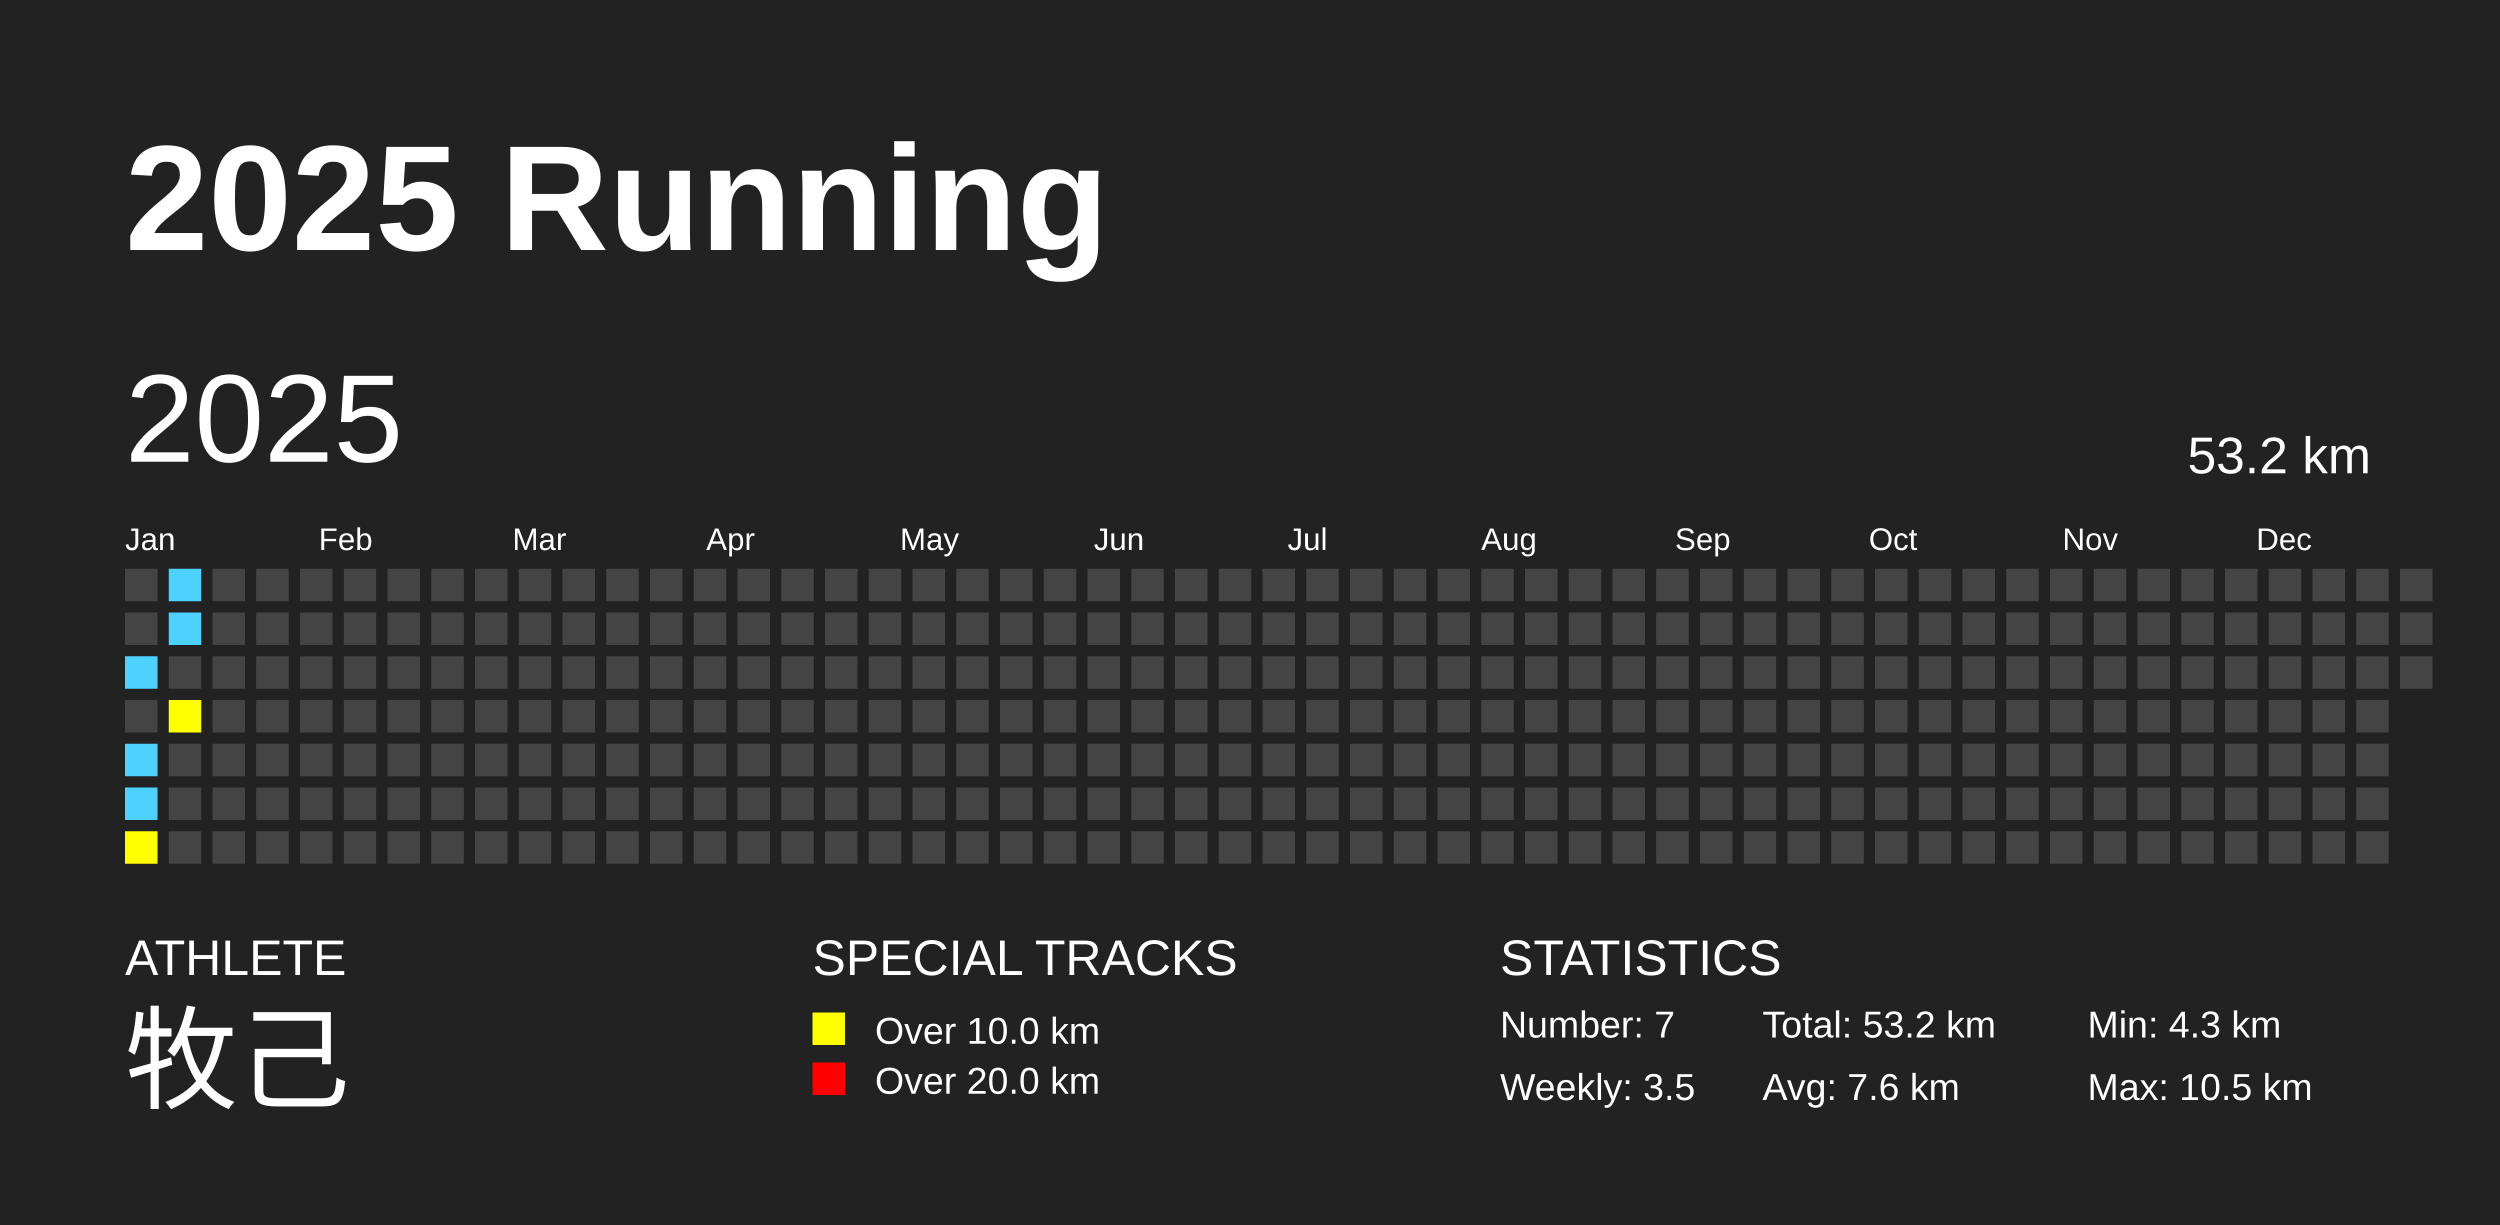
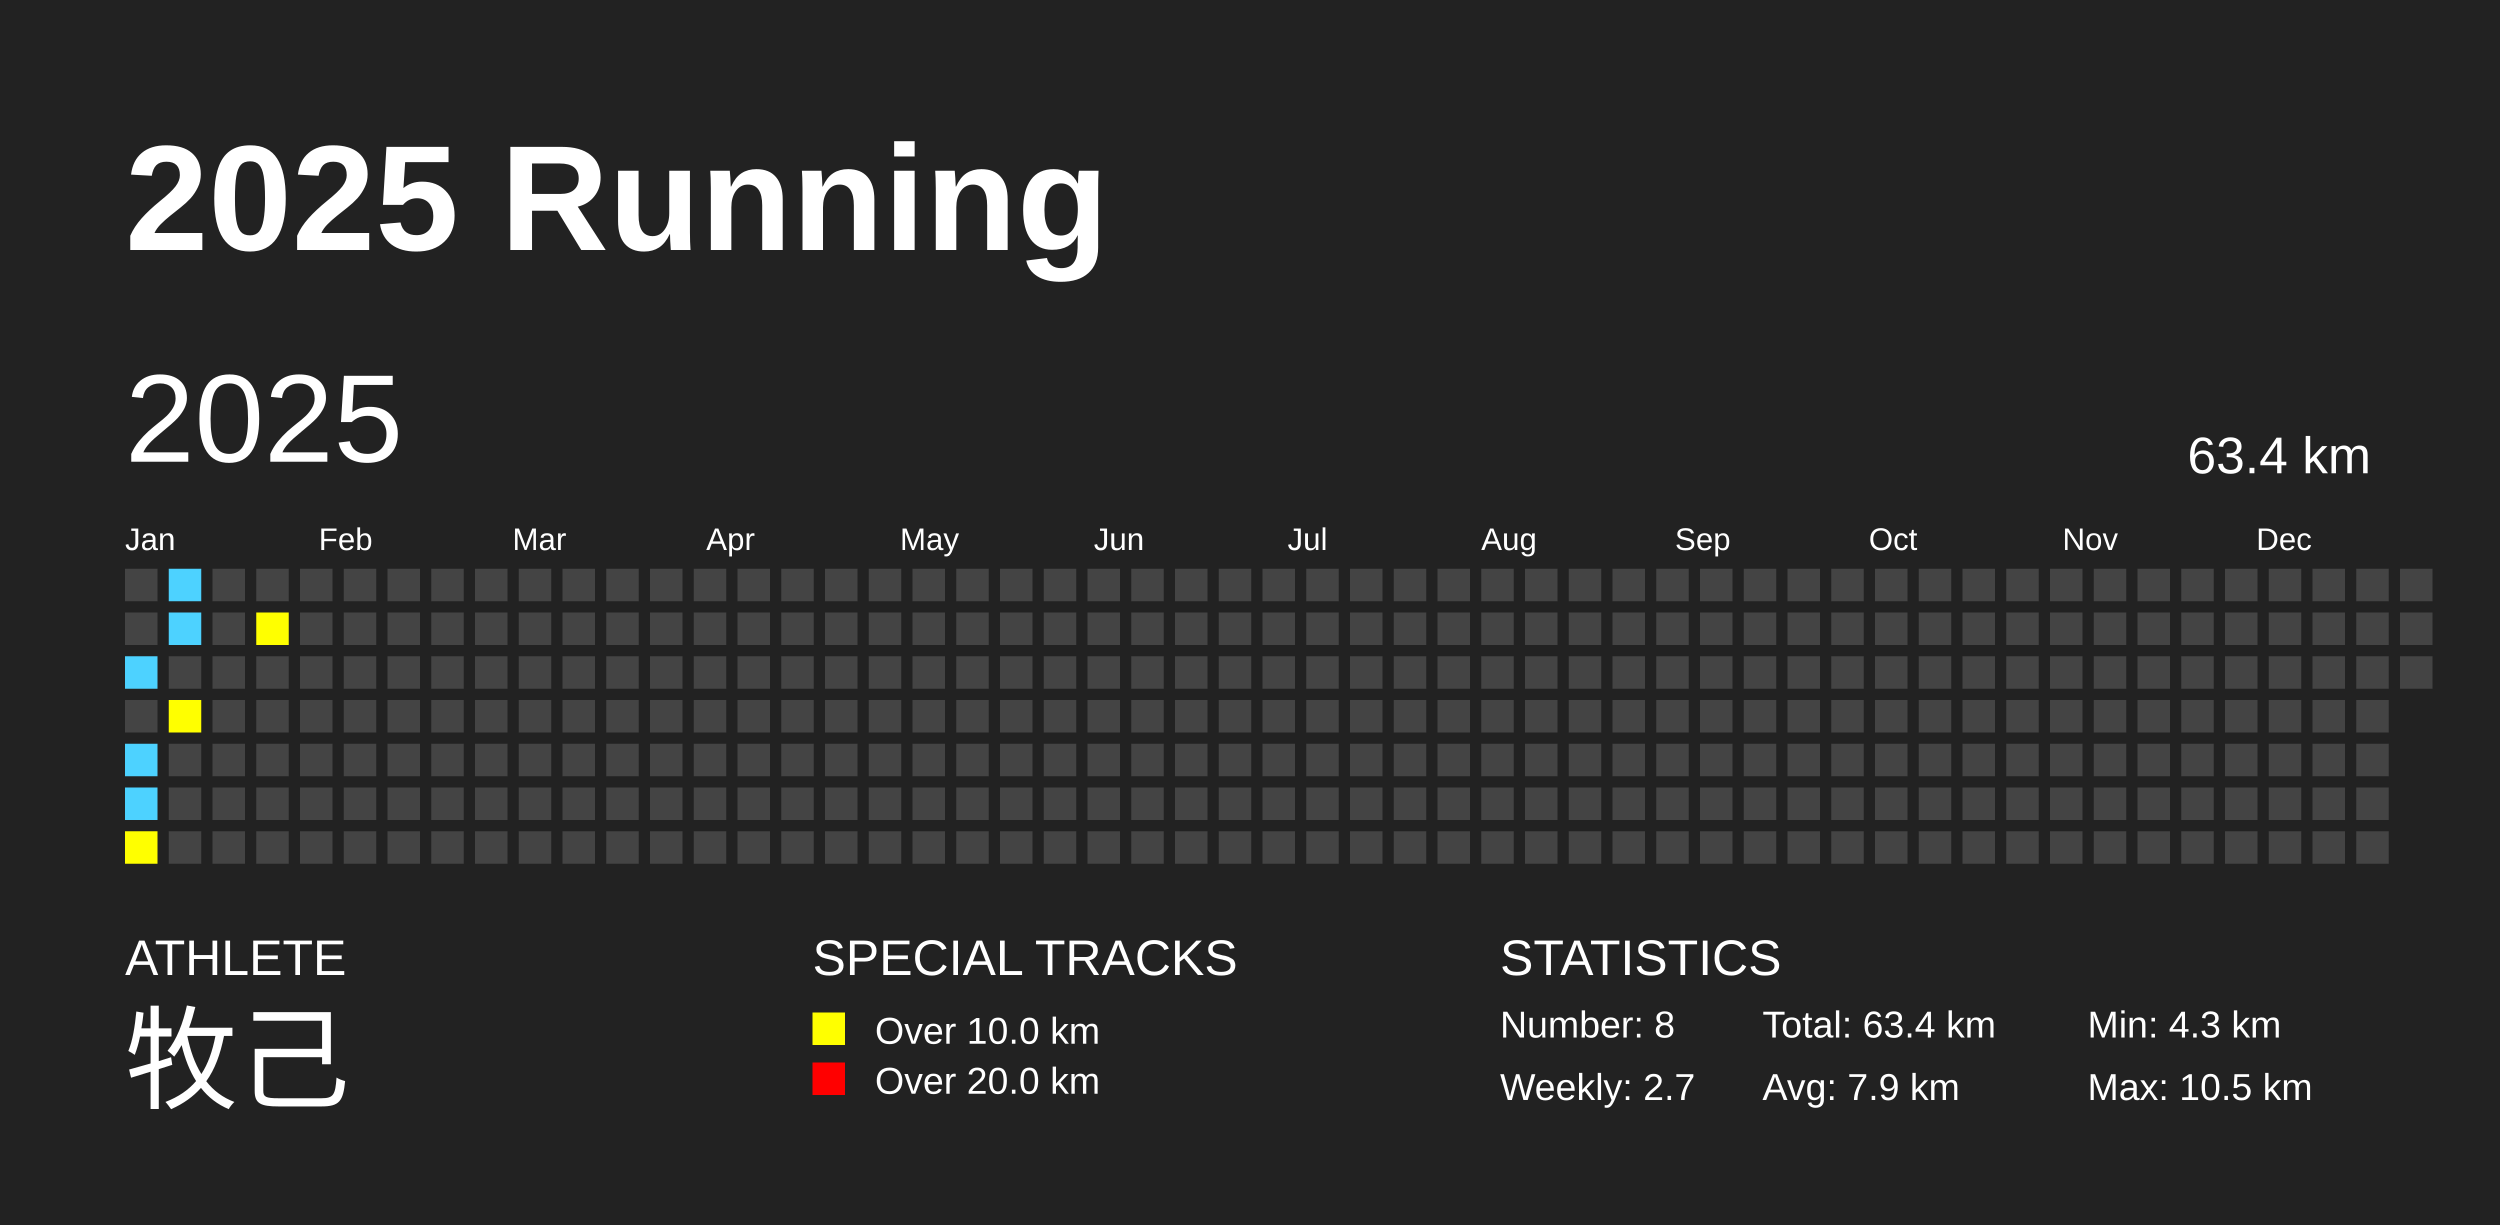
<svg xmlns="http://www.w3.org/2000/svg" baseProfile="full" height="98mm" version="1.1" viewBox="0,0,200,98" width="200mm">
  <defs />
  <rect fill="#222222" height="98" width="200" x="0" y="0" />
  <text fill="#FFFFFF" style="font-size:12px; font-family:Arial; font-weight:bold;" x="10" y="20">2025 Running</text>
  <text fill="#FFFFFF" style="font-size:4px; font-family:Arial" x="10" y="78">ATHLETE</text>
  <text fill="#FFFFFF" style="font-size:9px; font-family:Arial" x="10" y="88">牧己</text>
  <text fill="#FFFFFF" style="font-size:4px; font-family:Arial" x="65" y="78">SPECIAL TRACKS</text>
  <rect fill="yellow" height="2.6" width="2.6" x="65" y="81" />
  <text fill="#FFFFFF" style="font-size:3px; font-family:Arial" x="70" y="83.5">Over 10.0 km</text>
  <rect fill="red" height="2.6" width="2.6" x="65" y="85" />
  <text fill="#FFFFFF" style="font-size:3px; font-family:Arial" x="70" y="87.5">Over 20.0 km</text>
  <text fill="#FFFFFF" style="font-size:4px; font-family:Arial" x="120" y="78">STATISTICS</text>
-   <text fill="#FFFFFF" style="font-size:3px; font-family:Arial" x="120" y="83">Number: 7</text>
-   <text fill="#FFFFFF" style="font-size:3px; font-family:Arial" x="120" y="88">Weekly: 3.5</text>
-   <text fill="#FFFFFF" style="font-size:3px; font-family:Arial" x="141" y="83">Total: 53.2 km</text>
-   <text fill="#FFFFFF" style="font-size:3px; font-family:Arial" x="141" y="88">Avg: 7.6 km</text>
+   <text fill="#FFFFFF" style="font-size:3px; font-family:Arial" x="120" y="83">Number: 8</text>
+   <text fill="#FFFFFF" style="font-size:3px; font-family:Arial" x="120" y="88">Weekly: 2.7</text>
+   <text fill="#FFFFFF" style="font-size:3px; font-family:Arial" x="141" y="83">Total: 63.4 km</text>
+   <text fill="#FFFFFF" style="font-size:3px; font-family:Arial" x="141" y="88">Avg: 7.9 km</text>
  <text fill="#FFFFFF" style="font-size:3px; font-family:Arial" x="167" y="83">Min: 4.3 km</text>
  <text fill="#FFFFFF" style="font-size:3px; font-family:Arial" x="167" y="88">Max: 10.5 km</text>
  <text dominant-baseline="hanging" fill="#FFFFFF" style="font-size:10.0px; font-family:Arial;" x="10" y="30">2025</text>
-   <text dominant-baseline="hanging" fill="#FFFFFF" style="font-size:4.125px; font-family:Arial;" x="175" y="35">53.2 km</text>
+   <text dominant-baseline="hanging" fill="#FFFFFF" style="font-size:4.125px; font-family:Arial;" x="175" y="35">63.4 km</text>
  <text fill="#FFFFFF" style="font-size:2.5px; font-family:Arial" x="10.0" y="44">Jan</text>
  <text fill="#FFFFFF" style="font-size:2.5px; font-family:Arial" x="25.5" y="44">Feb</text>
  <text fill="#FFFFFF" style="font-size:2.5px; font-family:Arial" x="41.0" y="44">Mar</text>
  <text fill="#FFFFFF" style="font-size:2.5px; font-family:Arial" x="56.5" y="44">Apr</text>
  <text fill="#FFFFFF" style="font-size:2.5px; font-family:Arial" x="72.0" y="44">May</text>
  <text fill="#FFFFFF" style="font-size:2.5px; font-family:Arial" x="87.5" y="44">Jun</text>
  <text fill="#FFFFFF" style="font-size:2.5px; font-family:Arial" x="103.0" y="44">Jul</text>
  <text fill="#FFFFFF" style="font-size:2.5px; font-family:Arial" x="118.5" y="44">Aug</text>
  <text fill="#FFFFFF" style="font-size:2.5px; font-family:Arial" x="134.0" y="44">Sep</text>
  <text fill="#FFFFFF" style="font-size:2.5px; font-family:Arial" x="149.5" y="44">Oct</text>
  <text fill="#FFFFFF" style="font-size:2.5px; font-family:Arial" x="165.0" y="44">Nov</text>
  <text fill="#FFFFFF" style="font-size:2.5px; font-family:Arial" x="180.5" y="44">Dec</text>
  <rect fill="#444444" height="2.6" width="2.6" x="10.0" y="45.5" />
  <rect fill="#444444" height="2.6" width="2.6" x="10.0" y="49.0" />
  <rect fill="#4DD2FF" height="2.6" width="2.6" x="10.0" y="52.5" />
  <rect fill="#444444" height="2.6" width="2.6" x="10.0" y="56.0" />
  <rect fill="#4DD2FF" height="2.6" width="2.6" x="10.0" y="59.5" />
  <rect fill="#4DD2FF" height="2.6" width="2.6" x="10.0" y="63.0" />
  <rect fill="yellow" height="2.6" width="2.6" x="10.0" y="66.5" />
  <rect fill="#4DD2FF" height="2.6" width="2.6" x="13.5" y="45.5" />
  <rect fill="#4DD2FF" height="2.6" width="2.6" x="13.5" y="49.0" />
  <rect fill="#444444" height="2.6" width="2.6" x="13.5" y="52.5" />
  <rect fill="yellow" height="2.6" width="2.6" x="13.5" y="56.0" />
  <rect fill="#444444" height="2.6" width="2.6" x="13.5" y="59.5" />
  <rect fill="#444444" height="2.6" width="2.6" x="13.5" y="63.0" />
  <rect fill="#444444" height="2.6" width="2.6" x="13.5" y="66.5" />
  <rect fill="#444444" height="2.6" width="2.6" x="17.0" y="45.5" />
  <rect fill="#444444" height="2.6" width="2.6" x="17.0" y="49.0" />
  <rect fill="#444444" height="2.6" width="2.6" x="17.0" y="52.5" />
  <rect fill="#444444" height="2.6" width="2.6" x="17.0" y="56.0" />
  <rect fill="#444444" height="2.6" width="2.6" x="17.0" y="59.5" />
  <rect fill="#444444" height="2.6" width="2.6" x="17.0" y="63.0" />
  <rect fill="#444444" height="2.6" width="2.6" x="17.0" y="66.5" />
  <rect fill="#444444" height="2.6" width="2.6" x="20.5" y="45.5" />
-   <rect fill="#444444" height="2.6" width="2.6" x="20.5" y="49.0" />
+   <rect fill="yellow" height="2.6" width="2.6" x="20.5" y="49.0" />
  <rect fill="#444444" height="2.6" width="2.6" x="20.5" y="52.5" />
  <rect fill="#444444" height="2.6" width="2.6" x="20.5" y="56.0" />
  <rect fill="#444444" height="2.6" width="2.6" x="20.5" y="59.5" />
  <rect fill="#444444" height="2.6" width="2.6" x="20.5" y="63.0" />
  <rect fill="#444444" height="2.6" width="2.6" x="20.5" y="66.5" />
  <rect fill="#444444" height="2.6" width="2.6" x="24.0" y="45.5" />
  <rect fill="#444444" height="2.6" width="2.6" x="24.0" y="49.0" />
  <rect fill="#444444" height="2.6" width="2.6" x="24.0" y="52.5" />
  <rect fill="#444444" height="2.6" width="2.6" x="24.0" y="56.0" />
  <rect fill="#444444" height="2.6" width="2.6" x="24.0" y="59.5" />
  <rect fill="#444444" height="2.6" width="2.6" x="24.0" y="63.0" />
  <rect fill="#444444" height="2.6" width="2.6" x="24.0" y="66.5" />
  <rect fill="#444444" height="2.6" width="2.6" x="27.5" y="45.5" />
  <rect fill="#444444" height="2.6" width="2.6" x="27.5" y="49.0" />
  <rect fill="#444444" height="2.6" width="2.6" x="27.5" y="52.5" />
  <rect fill="#444444" height="2.6" width="2.6" x="27.5" y="56.0" />
  <rect fill="#444444" height="2.6" width="2.6" x="27.5" y="59.5" />
  <rect fill="#444444" height="2.6" width="2.6" x="27.5" y="63.0" />
  <rect fill="#444444" height="2.6" width="2.6" x="27.5" y="66.5" />
  <rect fill="#444444" height="2.6" width="2.6" x="31.0" y="45.5" />
  <rect fill="#444444" height="2.6" width="2.6" x="31.0" y="49.0" />
  <rect fill="#444444" height="2.6" width="2.6" x="31.0" y="52.5" />
  <rect fill="#444444" height="2.6" width="2.6" x="31.0" y="56.0" />
  <rect fill="#444444" height="2.6" width="2.6" x="31.0" y="59.5" />
  <rect fill="#444444" height="2.6" width="2.6" x="31.0" y="63.0" />
  <rect fill="#444444" height="2.6" width="2.6" x="31.0" y="66.5" />
  <rect fill="#444444" height="2.6" width="2.6" x="34.5" y="45.5" />
  <rect fill="#444444" height="2.6" width="2.6" x="34.5" y="49.0" />
  <rect fill="#444444" height="2.6" width="2.6" x="34.5" y="52.5" />
  <rect fill="#444444" height="2.6" width="2.6" x="34.5" y="56.0" />
  <rect fill="#444444" height="2.6" width="2.6" x="34.5" y="59.5" />
  <rect fill="#444444" height="2.6" width="2.6" x="34.5" y="63.0" />
  <rect fill="#444444" height="2.6" width="2.6" x="34.5" y="66.5" />
  <rect fill="#444444" height="2.6" width="2.6" x="38.0" y="45.5" />
  <rect fill="#444444" height="2.6" width="2.6" x="38.0" y="49.0" />
  <rect fill="#444444" height="2.6" width="2.6" x="38.0" y="52.5" />
  <rect fill="#444444" height="2.6" width="2.6" x="38.0" y="56.0" />
  <rect fill="#444444" height="2.6" width="2.6" x="38.0" y="59.5" />
  <rect fill="#444444" height="2.6" width="2.6" x="38.0" y="63.0" />
  <rect fill="#444444" height="2.6" width="2.6" x="38.0" y="66.5" />
  <rect fill="#444444" height="2.6" width="2.6" x="41.5" y="45.5" />
  <rect fill="#444444" height="2.6" width="2.6" x="41.5" y="49.0" />
  <rect fill="#444444" height="2.6" width="2.6" x="41.5" y="52.5" />
  <rect fill="#444444" height="2.6" width="2.6" x="41.5" y="56.0" />
  <rect fill="#444444" height="2.6" width="2.6" x="41.5" y="59.5" />
  <rect fill="#444444" height="2.6" width="2.6" x="41.5" y="63.0" />
  <rect fill="#444444" height="2.6" width="2.6" x="41.5" y="66.5" />
  <rect fill="#444444" height="2.6" width="2.6" x="45.0" y="45.5" />
  <rect fill="#444444" height="2.6" width="2.6" x="45.0" y="49.0" />
  <rect fill="#444444" height="2.6" width="2.6" x="45.0" y="52.5" />
  <rect fill="#444444" height="2.6" width="2.6" x="45.0" y="56.0" />
  <rect fill="#444444" height="2.6" width="2.6" x="45.0" y="59.5" />
  <rect fill="#444444" height="2.6" width="2.6" x="45.0" y="63.0" />
  <rect fill="#444444" height="2.6" width="2.6" x="45.0" y="66.5" />
  <rect fill="#444444" height="2.6" width="2.6" x="48.5" y="45.5" />
  <rect fill="#444444" height="2.6" width="2.6" x="48.5" y="49.0" />
  <rect fill="#444444" height="2.6" width="2.6" x="48.5" y="52.5" />
  <rect fill="#444444" height="2.6" width="2.6" x="48.5" y="56.0" />
  <rect fill="#444444" height="2.6" width="2.6" x="48.5" y="59.5" />
  <rect fill="#444444" height="2.6" width="2.6" x="48.5" y="63.0" />
  <rect fill="#444444" height="2.6" width="2.6" x="48.5" y="66.5" />
  <rect fill="#444444" height="2.6" width="2.6" x="52.0" y="45.5" />
  <rect fill="#444444" height="2.6" width="2.6" x="52.0" y="49.0" />
  <rect fill="#444444" height="2.6" width="2.6" x="52.0" y="52.5" />
  <rect fill="#444444" height="2.6" width="2.6" x="52.0" y="56.0" />
  <rect fill="#444444" height="2.6" width="2.6" x="52.0" y="59.5" />
  <rect fill="#444444" height="2.6" width="2.6" x="52.0" y="63.0" />
  <rect fill="#444444" height="2.6" width="2.6" x="52.0" y="66.5" />
  <rect fill="#444444" height="2.6" width="2.6" x="55.5" y="45.5" />
  <rect fill="#444444" height="2.6" width="2.6" x="55.5" y="49.0" />
  <rect fill="#444444" height="2.6" width="2.6" x="55.5" y="52.5" />
  <rect fill="#444444" height="2.6" width="2.6" x="55.5" y="56.0" />
  <rect fill="#444444" height="2.6" width="2.6" x="55.5" y="59.5" />
  <rect fill="#444444" height="2.6" width="2.6" x="55.5" y="63.0" />
  <rect fill="#444444" height="2.6" width="2.6" x="55.5" y="66.5" />
  <rect fill="#444444" height="2.6" width="2.6" x="59.0" y="45.5" />
  <rect fill="#444444" height="2.6" width="2.6" x="59.0" y="49.0" />
  <rect fill="#444444" height="2.6" width="2.6" x="59.0" y="52.5" />
  <rect fill="#444444" height="2.6" width="2.6" x="59.0" y="56.0" />
  <rect fill="#444444" height="2.6" width="2.6" x="59.0" y="59.5" />
  <rect fill="#444444" height="2.6" width="2.6" x="59.0" y="63.0" />
  <rect fill="#444444" height="2.6" width="2.6" x="59.0" y="66.5" />
  <rect fill="#444444" height="2.6" width="2.6" x="62.5" y="45.5" />
  <rect fill="#444444" height="2.6" width="2.6" x="62.5" y="49.0" />
  <rect fill="#444444" height="2.6" width="2.6" x="62.5" y="52.5" />
  <rect fill="#444444" height="2.6" width="2.6" x="62.5" y="56.0" />
  <rect fill="#444444" height="2.6" width="2.6" x="62.5" y="59.5" />
  <rect fill="#444444" height="2.6" width="2.6" x="62.5" y="63.0" />
  <rect fill="#444444" height="2.6" width="2.6" x="62.5" y="66.5" />
  <rect fill="#444444" height="2.6" width="2.6" x="66.0" y="45.5" />
  <rect fill="#444444" height="2.6" width="2.6" x="66.0" y="49.0" />
  <rect fill="#444444" height="2.6" width="2.6" x="66.0" y="52.5" />
  <rect fill="#444444" height="2.6" width="2.6" x="66.0" y="56.0" />
  <rect fill="#444444" height="2.6" width="2.6" x="66.0" y="59.5" />
  <rect fill="#444444" height="2.6" width="2.6" x="66.0" y="63.0" />
  <rect fill="#444444" height="2.6" width="2.6" x="66.0" y="66.5" />
  <rect fill="#444444" height="2.6" width="2.6" x="69.5" y="45.5" />
  <rect fill="#444444" height="2.6" width="2.6" x="69.5" y="49.0" />
  <rect fill="#444444" height="2.6" width="2.6" x="69.5" y="52.5" />
  <rect fill="#444444" height="2.6" width="2.6" x="69.5" y="56.0" />
  <rect fill="#444444" height="2.6" width="2.6" x="69.5" y="59.5" />
  <rect fill="#444444" height="2.6" width="2.6" x="69.5" y="63.0" />
  <rect fill="#444444" height="2.6" width="2.6" x="69.5" y="66.5" />
  <rect fill="#444444" height="2.6" width="2.6" x="73.0" y="45.5" />
  <rect fill="#444444" height="2.6" width="2.6" x="73.0" y="49.0" />
  <rect fill="#444444" height="2.6" width="2.6" x="73.0" y="52.5" />
  <rect fill="#444444" height="2.6" width="2.6" x="73.0" y="56.0" />
  <rect fill="#444444" height="2.6" width="2.6" x="73.0" y="59.5" />
  <rect fill="#444444" height="2.6" width="2.6" x="73.0" y="63.0" />
  <rect fill="#444444" height="2.6" width="2.6" x="73.0" y="66.5" />
  <rect fill="#444444" height="2.6" width="2.6" x="76.5" y="45.5" />
  <rect fill="#444444" height="2.6" width="2.6" x="76.5" y="49.0" />
  <rect fill="#444444" height="2.6" width="2.6" x="76.5" y="52.5" />
  <rect fill="#444444" height="2.6" width="2.6" x="76.5" y="56.0" />
  <rect fill="#444444" height="2.6" width="2.6" x="76.5" y="59.5" />
  <rect fill="#444444" height="2.6" width="2.6" x="76.5" y="63.0" />
  <rect fill="#444444" height="2.6" width="2.6" x="76.5" y="66.5" />
  <rect fill="#444444" height="2.6" width="2.6" x="80.0" y="45.5" />
  <rect fill="#444444" height="2.6" width="2.6" x="80.0" y="49.0" />
  <rect fill="#444444" height="2.6" width="2.6" x="80.0" y="52.5" />
  <rect fill="#444444" height="2.6" width="2.6" x="80.0" y="56.0" />
  <rect fill="#444444" height="2.6" width="2.6" x="80.0" y="59.5" />
  <rect fill="#444444" height="2.6" width="2.6" x="80.0" y="63.0" />
  <rect fill="#444444" height="2.6" width="2.6" x="80.0" y="66.5" />
  <rect fill="#444444" height="2.6" width="2.6" x="83.5" y="45.5" />
  <rect fill="#444444" height="2.6" width="2.6" x="83.5" y="49.0" />
  <rect fill="#444444" height="2.6" width="2.6" x="83.5" y="52.5" />
  <rect fill="#444444" height="2.6" width="2.6" x="83.5" y="56.0" />
  <rect fill="#444444" height="2.6" width="2.6" x="83.5" y="59.5" />
  <rect fill="#444444" height="2.6" width="2.6" x="83.5" y="63.0" />
  <rect fill="#444444" height="2.6" width="2.6" x="83.5" y="66.5" />
  <rect fill="#444444" height="2.6" width="2.6" x="87.0" y="45.5" />
  <rect fill="#444444" height="2.6" width="2.6" x="87.0" y="49.0" />
  <rect fill="#444444" height="2.6" width="2.6" x="87.0" y="52.5" />
  <rect fill="#444444" height="2.6" width="2.6" x="87.0" y="56.0" />
  <rect fill="#444444" height="2.6" width="2.6" x="87.0" y="59.5" />
  <rect fill="#444444" height="2.6" width="2.6" x="87.0" y="63.0" />
  <rect fill="#444444" height="2.6" width="2.6" x="87.0" y="66.5" />
  <rect fill="#444444" height="2.6" width="2.6" x="90.5" y="45.5" />
  <rect fill="#444444" height="2.6" width="2.6" x="90.5" y="49.0" />
  <rect fill="#444444" height="2.6" width="2.6" x="90.5" y="52.5" />
  <rect fill="#444444" height="2.6" width="2.6" x="90.5" y="56.0" />
  <rect fill="#444444" height="2.6" width="2.6" x="90.5" y="59.5" />
  <rect fill="#444444" height="2.6" width="2.6" x="90.5" y="63.0" />
  <rect fill="#444444" height="2.6" width="2.6" x="90.5" y="66.5" />
  <rect fill="#444444" height="2.6" width="2.6" x="94.0" y="45.5" />
  <rect fill="#444444" height="2.6" width="2.6" x="94.0" y="49.0" />
  <rect fill="#444444" height="2.6" width="2.6" x="94.0" y="52.5" />
  <rect fill="#444444" height="2.6" width="2.6" x="94.0" y="56.0" />
  <rect fill="#444444" height="2.6" width="2.6" x="94.0" y="59.5" />
  <rect fill="#444444" height="2.6" width="2.6" x="94.0" y="63.0" />
  <rect fill="#444444" height="2.6" width="2.6" x="94.0" y="66.5" />
  <rect fill="#444444" height="2.6" width="2.6" x="97.5" y="45.5" />
  <rect fill="#444444" height="2.6" width="2.6" x="97.5" y="49.0" />
  <rect fill="#444444" height="2.6" width="2.6" x="97.5" y="52.5" />
  <rect fill="#444444" height="2.6" width="2.6" x="97.5" y="56.0" />
  <rect fill="#444444" height="2.6" width="2.6" x="97.5" y="59.5" />
  <rect fill="#444444" height="2.6" width="2.6" x="97.5" y="63.0" />
  <rect fill="#444444" height="2.6" width="2.6" x="97.5" y="66.5" />
  <rect fill="#444444" height="2.6" width="2.6" x="101.0" y="45.5" />
  <rect fill="#444444" height="2.6" width="2.6" x="101.0" y="49.0" />
  <rect fill="#444444" height="2.6" width="2.6" x="101.0" y="52.5" />
  <rect fill="#444444" height="2.6" width="2.6" x="101.0" y="56.0" />
  <rect fill="#444444" height="2.6" width="2.6" x="101.0" y="59.5" />
  <rect fill="#444444" height="2.6" width="2.6" x="101.0" y="63.0" />
  <rect fill="#444444" height="2.6" width="2.6" x="101.0" y="66.5" />
  <rect fill="#444444" height="2.6" width="2.6" x="104.5" y="45.5" />
  <rect fill="#444444" height="2.6" width="2.6" x="104.5" y="49.0" />
  <rect fill="#444444" height="2.6" width="2.6" x="104.5" y="52.5" />
  <rect fill="#444444" height="2.6" width="2.6" x="104.5" y="56.0" />
  <rect fill="#444444" height="2.6" width="2.6" x="104.5" y="59.5" />
  <rect fill="#444444" height="2.6" width="2.6" x="104.5" y="63.0" />
  <rect fill="#444444" height="2.6" width="2.6" x="104.5" y="66.5" />
  <rect fill="#444444" height="2.6" width="2.6" x="108.0" y="45.5" />
  <rect fill="#444444" height="2.6" width="2.6" x="108.0" y="49.0" />
  <rect fill="#444444" height="2.6" width="2.6" x="108.0" y="52.5" />
  <rect fill="#444444" height="2.6" width="2.6" x="108.0" y="56.0" />
  <rect fill="#444444" height="2.6" width="2.6" x="108.0" y="59.5" />
  <rect fill="#444444" height="2.6" width="2.6" x="108.0" y="63.0" />
  <rect fill="#444444" height="2.6" width="2.6" x="108.0" y="66.5" />
  <rect fill="#444444" height="2.6" width="2.6" x="111.5" y="45.5" />
  <rect fill="#444444" height="2.6" width="2.6" x="111.5" y="49.0" />
  <rect fill="#444444" height="2.6" width="2.6" x="111.5" y="52.5" />
  <rect fill="#444444" height="2.6" width="2.6" x="111.5" y="56.0" />
  <rect fill="#444444" height="2.6" width="2.6" x="111.5" y="59.5" />
  <rect fill="#444444" height="2.6" width="2.6" x="111.5" y="63.0" />
  <rect fill="#444444" height="2.6" width="2.6" x="111.5" y="66.5" />
  <rect fill="#444444" height="2.6" width="2.6" x="115.0" y="45.5" />
  <rect fill="#444444" height="2.6" width="2.6" x="115.0" y="49.0" />
  <rect fill="#444444" height="2.6" width="2.6" x="115.0" y="52.5" />
  <rect fill="#444444" height="2.6" width="2.6" x="115.0" y="56.0" />
  <rect fill="#444444" height="2.6" width="2.6" x="115.0" y="59.5" />
  <rect fill="#444444" height="2.6" width="2.6" x="115.0" y="63.0" />
  <rect fill="#444444" height="2.6" width="2.6" x="115.0" y="66.5" />
  <rect fill="#444444" height="2.6" width="2.6" x="118.5" y="45.5" />
  <rect fill="#444444" height="2.6" width="2.6" x="118.5" y="49.0" />
  <rect fill="#444444" height="2.6" width="2.6" x="118.5" y="52.5" />
  <rect fill="#444444" height="2.6" width="2.6" x="118.5" y="56.0" />
  <rect fill="#444444" height="2.6" width="2.6" x="118.5" y="59.5" />
  <rect fill="#444444" height="2.6" width="2.6" x="118.5" y="63.0" />
  <rect fill="#444444" height="2.6" width="2.6" x="118.5" y="66.5" />
  <rect fill="#444444" height="2.6" width="2.6" x="122.0" y="45.5" />
  <rect fill="#444444" height="2.6" width="2.6" x="122.0" y="49.0" />
  <rect fill="#444444" height="2.6" width="2.6" x="122.0" y="52.5" />
  <rect fill="#444444" height="2.6" width="2.6" x="122.0" y="56.0" />
  <rect fill="#444444" height="2.6" width="2.6" x="122.0" y="59.5" />
  <rect fill="#444444" height="2.6" width="2.6" x="122.0" y="63.0" />
  <rect fill="#444444" height="2.6" width="2.6" x="122.0" y="66.5" />
  <rect fill="#444444" height="2.6" width="2.6" x="125.5" y="45.5" />
  <rect fill="#444444" height="2.6" width="2.6" x="125.5" y="49.0" />
  <rect fill="#444444" height="2.6" width="2.6" x="125.5" y="52.5" />
  <rect fill="#444444" height="2.6" width="2.6" x="125.5" y="56.0" />
  <rect fill="#444444" height="2.6" width="2.6" x="125.5" y="59.5" />
  <rect fill="#444444" height="2.6" width="2.6" x="125.5" y="63.0" />
  <rect fill="#444444" height="2.6" width="2.6" x="125.5" y="66.5" />
  <rect fill="#444444" height="2.6" width="2.6" x="129.0" y="45.5" />
  <rect fill="#444444" height="2.6" width="2.6" x="129.0" y="49.0" />
  <rect fill="#444444" height="2.6" width="2.6" x="129.0" y="52.5" />
  <rect fill="#444444" height="2.6" width="2.6" x="129.0" y="56.0" />
  <rect fill="#444444" height="2.6" width="2.6" x="129.0" y="59.5" />
  <rect fill="#444444" height="2.6" width="2.6" x="129.0" y="63.0" />
  <rect fill="#444444" height="2.6" width="2.6" x="129.0" y="66.5" />
  <rect fill="#444444" height="2.6" width="2.6" x="132.5" y="45.5" />
  <rect fill="#444444" height="2.6" width="2.6" x="132.5" y="49.0" />
  <rect fill="#444444" height="2.6" width="2.6" x="132.5" y="52.5" />
  <rect fill="#444444" height="2.6" width="2.6" x="132.5" y="56.0" />
  <rect fill="#444444" height="2.6" width="2.6" x="132.5" y="59.5" />
  <rect fill="#444444" height="2.6" width="2.6" x="132.5" y="63.0" />
  <rect fill="#444444" height="2.6" width="2.6" x="132.5" y="66.5" />
  <rect fill="#444444" height="2.6" width="2.6" x="136.0" y="45.5" />
  <rect fill="#444444" height="2.6" width="2.6" x="136.0" y="49.0" />
  <rect fill="#444444" height="2.6" width="2.6" x="136.0" y="52.5" />
  <rect fill="#444444" height="2.6" width="2.6" x="136.0" y="56.0" />
  <rect fill="#444444" height="2.6" width="2.6" x="136.0" y="59.5" />
  <rect fill="#444444" height="2.6" width="2.6" x="136.0" y="63.0" />
  <rect fill="#444444" height="2.6" width="2.6" x="136.0" y="66.5" />
  <rect fill="#444444" height="2.6" width="2.6" x="139.5" y="45.5" />
  <rect fill="#444444" height="2.6" width="2.6" x="139.5" y="49.0" />
  <rect fill="#444444" height="2.6" width="2.6" x="139.5" y="52.5" />
  <rect fill="#444444" height="2.6" width="2.6" x="139.5" y="56.0" />
  <rect fill="#444444" height="2.6" width="2.6" x="139.5" y="59.5" />
  <rect fill="#444444" height="2.6" width="2.6" x="139.5" y="63.0" />
  <rect fill="#444444" height="2.6" width="2.6" x="139.5" y="66.5" />
  <rect fill="#444444" height="2.6" width="2.6" x="143.0" y="45.5" />
  <rect fill="#444444" height="2.6" width="2.6" x="143.0" y="49.0" />
  <rect fill="#444444" height="2.6" width="2.6" x="143.0" y="52.5" />
  <rect fill="#444444" height="2.6" width="2.6" x="143.0" y="56.0" />
  <rect fill="#444444" height="2.6" width="2.6" x="143.0" y="59.5" />
  <rect fill="#444444" height="2.6" width="2.6" x="143.0" y="63.0" />
  <rect fill="#444444" height="2.6" width="2.6" x="143.0" y="66.5" />
  <rect fill="#444444" height="2.6" width="2.6" x="146.5" y="45.5" />
  <rect fill="#444444" height="2.6" width="2.6" x="146.5" y="49.0" />
  <rect fill="#444444" height="2.6" width="2.6" x="146.5" y="52.5" />
  <rect fill="#444444" height="2.6" width="2.6" x="146.5" y="56.0" />
  <rect fill="#444444" height="2.6" width="2.6" x="146.5" y="59.5" />
  <rect fill="#444444" height="2.6" width="2.6" x="146.5" y="63.0" />
  <rect fill="#444444" height="2.6" width="2.6" x="146.5" y="66.5" />
  <rect fill="#444444" height="2.6" width="2.6" x="150.0" y="45.5" />
  <rect fill="#444444" height="2.6" width="2.6" x="150.0" y="49.0" />
  <rect fill="#444444" height="2.6" width="2.6" x="150.0" y="52.5" />
  <rect fill="#444444" height="2.6" width="2.6" x="150.0" y="56.0" />
  <rect fill="#444444" height="2.6" width="2.6" x="150.0" y="59.5" />
  <rect fill="#444444" height="2.6" width="2.6" x="150.0" y="63.0" />
  <rect fill="#444444" height="2.6" width="2.6" x="150.0" y="66.5" />
  <rect fill="#444444" height="2.6" width="2.6" x="153.5" y="45.5" />
  <rect fill="#444444" height="2.6" width="2.6" x="153.5" y="49.0" />
  <rect fill="#444444" height="2.6" width="2.6" x="153.5" y="52.5" />
  <rect fill="#444444" height="2.6" width="2.6" x="153.5" y="56.0" />
  <rect fill="#444444" height="2.6" width="2.6" x="153.5" y="59.5" />
  <rect fill="#444444" height="2.6" width="2.6" x="153.5" y="63.0" />
  <rect fill="#444444" height="2.6" width="2.6" x="153.5" y="66.5" />
  <rect fill="#444444" height="2.6" width="2.6" x="157.0" y="45.5" />
  <rect fill="#444444" height="2.6" width="2.6" x="157.0" y="49.0" />
  <rect fill="#444444" height="2.6" width="2.6" x="157.0" y="52.5" />
  <rect fill="#444444" height="2.6" width="2.6" x="157.0" y="56.0" />
  <rect fill="#444444" height="2.6" width="2.6" x="157.0" y="59.5" />
  <rect fill="#444444" height="2.6" width="2.6" x="157.0" y="63.0" />
  <rect fill="#444444" height="2.6" width="2.6" x="157.0" y="66.5" />
  <rect fill="#444444" height="2.6" width="2.6" x="160.5" y="45.5" />
  <rect fill="#444444" height="2.6" width="2.6" x="160.5" y="49.0" />
  <rect fill="#444444" height="2.6" width="2.6" x="160.5" y="52.5" />
  <rect fill="#444444" height="2.6" width="2.6" x="160.5" y="56.0" />
  <rect fill="#444444" height="2.6" width="2.6" x="160.5" y="59.5" />
  <rect fill="#444444" height="2.6" width="2.6" x="160.5" y="63.0" />
  <rect fill="#444444" height="2.6" width="2.6" x="160.5" y="66.5" />
  <rect fill="#444444" height="2.6" width="2.6" x="164.0" y="45.5" />
  <rect fill="#444444" height="2.6" width="2.6" x="164.0" y="49.0" />
  <rect fill="#444444" height="2.6" width="2.6" x="164.0" y="52.5" />
  <rect fill="#444444" height="2.6" width="2.6" x="164.0" y="56.0" />
  <rect fill="#444444" height="2.6" width="2.6" x="164.0" y="59.5" />
  <rect fill="#444444" height="2.6" width="2.6" x="164.0" y="63.0" />
  <rect fill="#444444" height="2.6" width="2.6" x="164.0" y="66.5" />
  <rect fill="#444444" height="2.6" width="2.6" x="167.5" y="45.5" />
  <rect fill="#444444" height="2.6" width="2.6" x="167.5" y="49.0" />
  <rect fill="#444444" height="2.6" width="2.6" x="167.5" y="52.5" />
  <rect fill="#444444" height="2.6" width="2.6" x="167.5" y="56.0" />
  <rect fill="#444444" height="2.6" width="2.6" x="167.5" y="59.5" />
  <rect fill="#444444" height="2.6" width="2.6" x="167.5" y="63.0" />
  <rect fill="#444444" height="2.6" width="2.6" x="167.5" y="66.5" />
  <rect fill="#444444" height="2.6" width="2.6" x="171.0" y="45.5" />
  <rect fill="#444444" height="2.6" width="2.6" x="171.0" y="49.0" />
  <rect fill="#444444" height="2.6" width="2.6" x="171.0" y="52.5" />
  <rect fill="#444444" height="2.6" width="2.6" x="171.0" y="56.0" />
  <rect fill="#444444" height="2.6" width="2.6" x="171.0" y="59.5" />
  <rect fill="#444444" height="2.6" width="2.6" x="171.0" y="63.0" />
  <rect fill="#444444" height="2.6" width="2.6" x="171.0" y="66.5" />
  <rect fill="#444444" height="2.6" width="2.6" x="174.5" y="45.5" />
  <rect fill="#444444" height="2.6" width="2.6" x="174.5" y="49.0" />
  <rect fill="#444444" height="2.6" width="2.6" x="174.5" y="52.5" />
  <rect fill="#444444" height="2.6" width="2.6" x="174.5" y="56.0" />
  <rect fill="#444444" height="2.6" width="2.6" x="174.5" y="59.5" />
  <rect fill="#444444" height="2.6" width="2.6" x="174.5" y="63.0" />
  <rect fill="#444444" height="2.6" width="2.6" x="174.5" y="66.5" />
  <rect fill="#444444" height="2.6" width="2.6" x="178.0" y="45.5" />
  <rect fill="#444444" height="2.6" width="2.6" x="178.0" y="49.0" />
  <rect fill="#444444" height="2.6" width="2.6" x="178.0" y="52.5" />
  <rect fill="#444444" height="2.6" width="2.6" x="178.0" y="56.0" />
  <rect fill="#444444" height="2.6" width="2.6" x="178.0" y="59.5" />
  <rect fill="#444444" height="2.6" width="2.6" x="178.0" y="63.0" />
  <rect fill="#444444" height="2.6" width="2.6" x="178.0" y="66.5" />
  <rect fill="#444444" height="2.6" width="2.6" x="181.5" y="45.5" />
  <rect fill="#444444" height="2.6" width="2.6" x="181.5" y="49.0" />
  <rect fill="#444444" height="2.6" width="2.6" x="181.5" y="52.5" />
  <rect fill="#444444" height="2.6" width="2.6" x="181.5" y="56.0" />
  <rect fill="#444444" height="2.6" width="2.6" x="181.5" y="59.5" />
  <rect fill="#444444" height="2.6" width="2.6" x="181.5" y="63.0" />
  <rect fill="#444444" height="2.6" width="2.6" x="181.5" y="66.5" />
  <rect fill="#444444" height="2.6" width="2.6" x="185.0" y="45.5" />
  <rect fill="#444444" height="2.6" width="2.6" x="185.0" y="49.0" />
  <rect fill="#444444" height="2.6" width="2.6" x="185.0" y="52.5" />
  <rect fill="#444444" height="2.6" width="2.6" x="185.0" y="56.0" />
  <rect fill="#444444" height="2.6" width="2.6" x="185.0" y="59.5" />
  <rect fill="#444444" height="2.6" width="2.6" x="185.0" y="63.0" />
  <rect fill="#444444" height="2.6" width="2.6" x="185.0" y="66.5" />
  <rect fill="#444444" height="2.6" width="2.6" x="188.5" y="45.5" />
  <rect fill="#444444" height="2.6" width="2.6" x="188.5" y="49.0" />
  <rect fill="#444444" height="2.6" width="2.6" x="188.5" y="52.5" />
  <rect fill="#444444" height="2.6" width="2.6" x="188.5" y="56.0" />
  <rect fill="#444444" height="2.6" width="2.6" x="188.5" y="59.5" />
  <rect fill="#444444" height="2.6" width="2.6" x="188.5" y="63.0" />
  <rect fill="#444444" height="2.6" width="2.6" x="188.5" y="66.5" />
  <rect fill="#444444" height="2.6" width="2.6" x="192.0" y="45.5" />
  <rect fill="#444444" height="2.6" width="2.6" x="192.0" y="49.0" />
  <rect fill="#444444" height="2.6" width="2.6" x="192.0" y="52.5" />
</svg>
